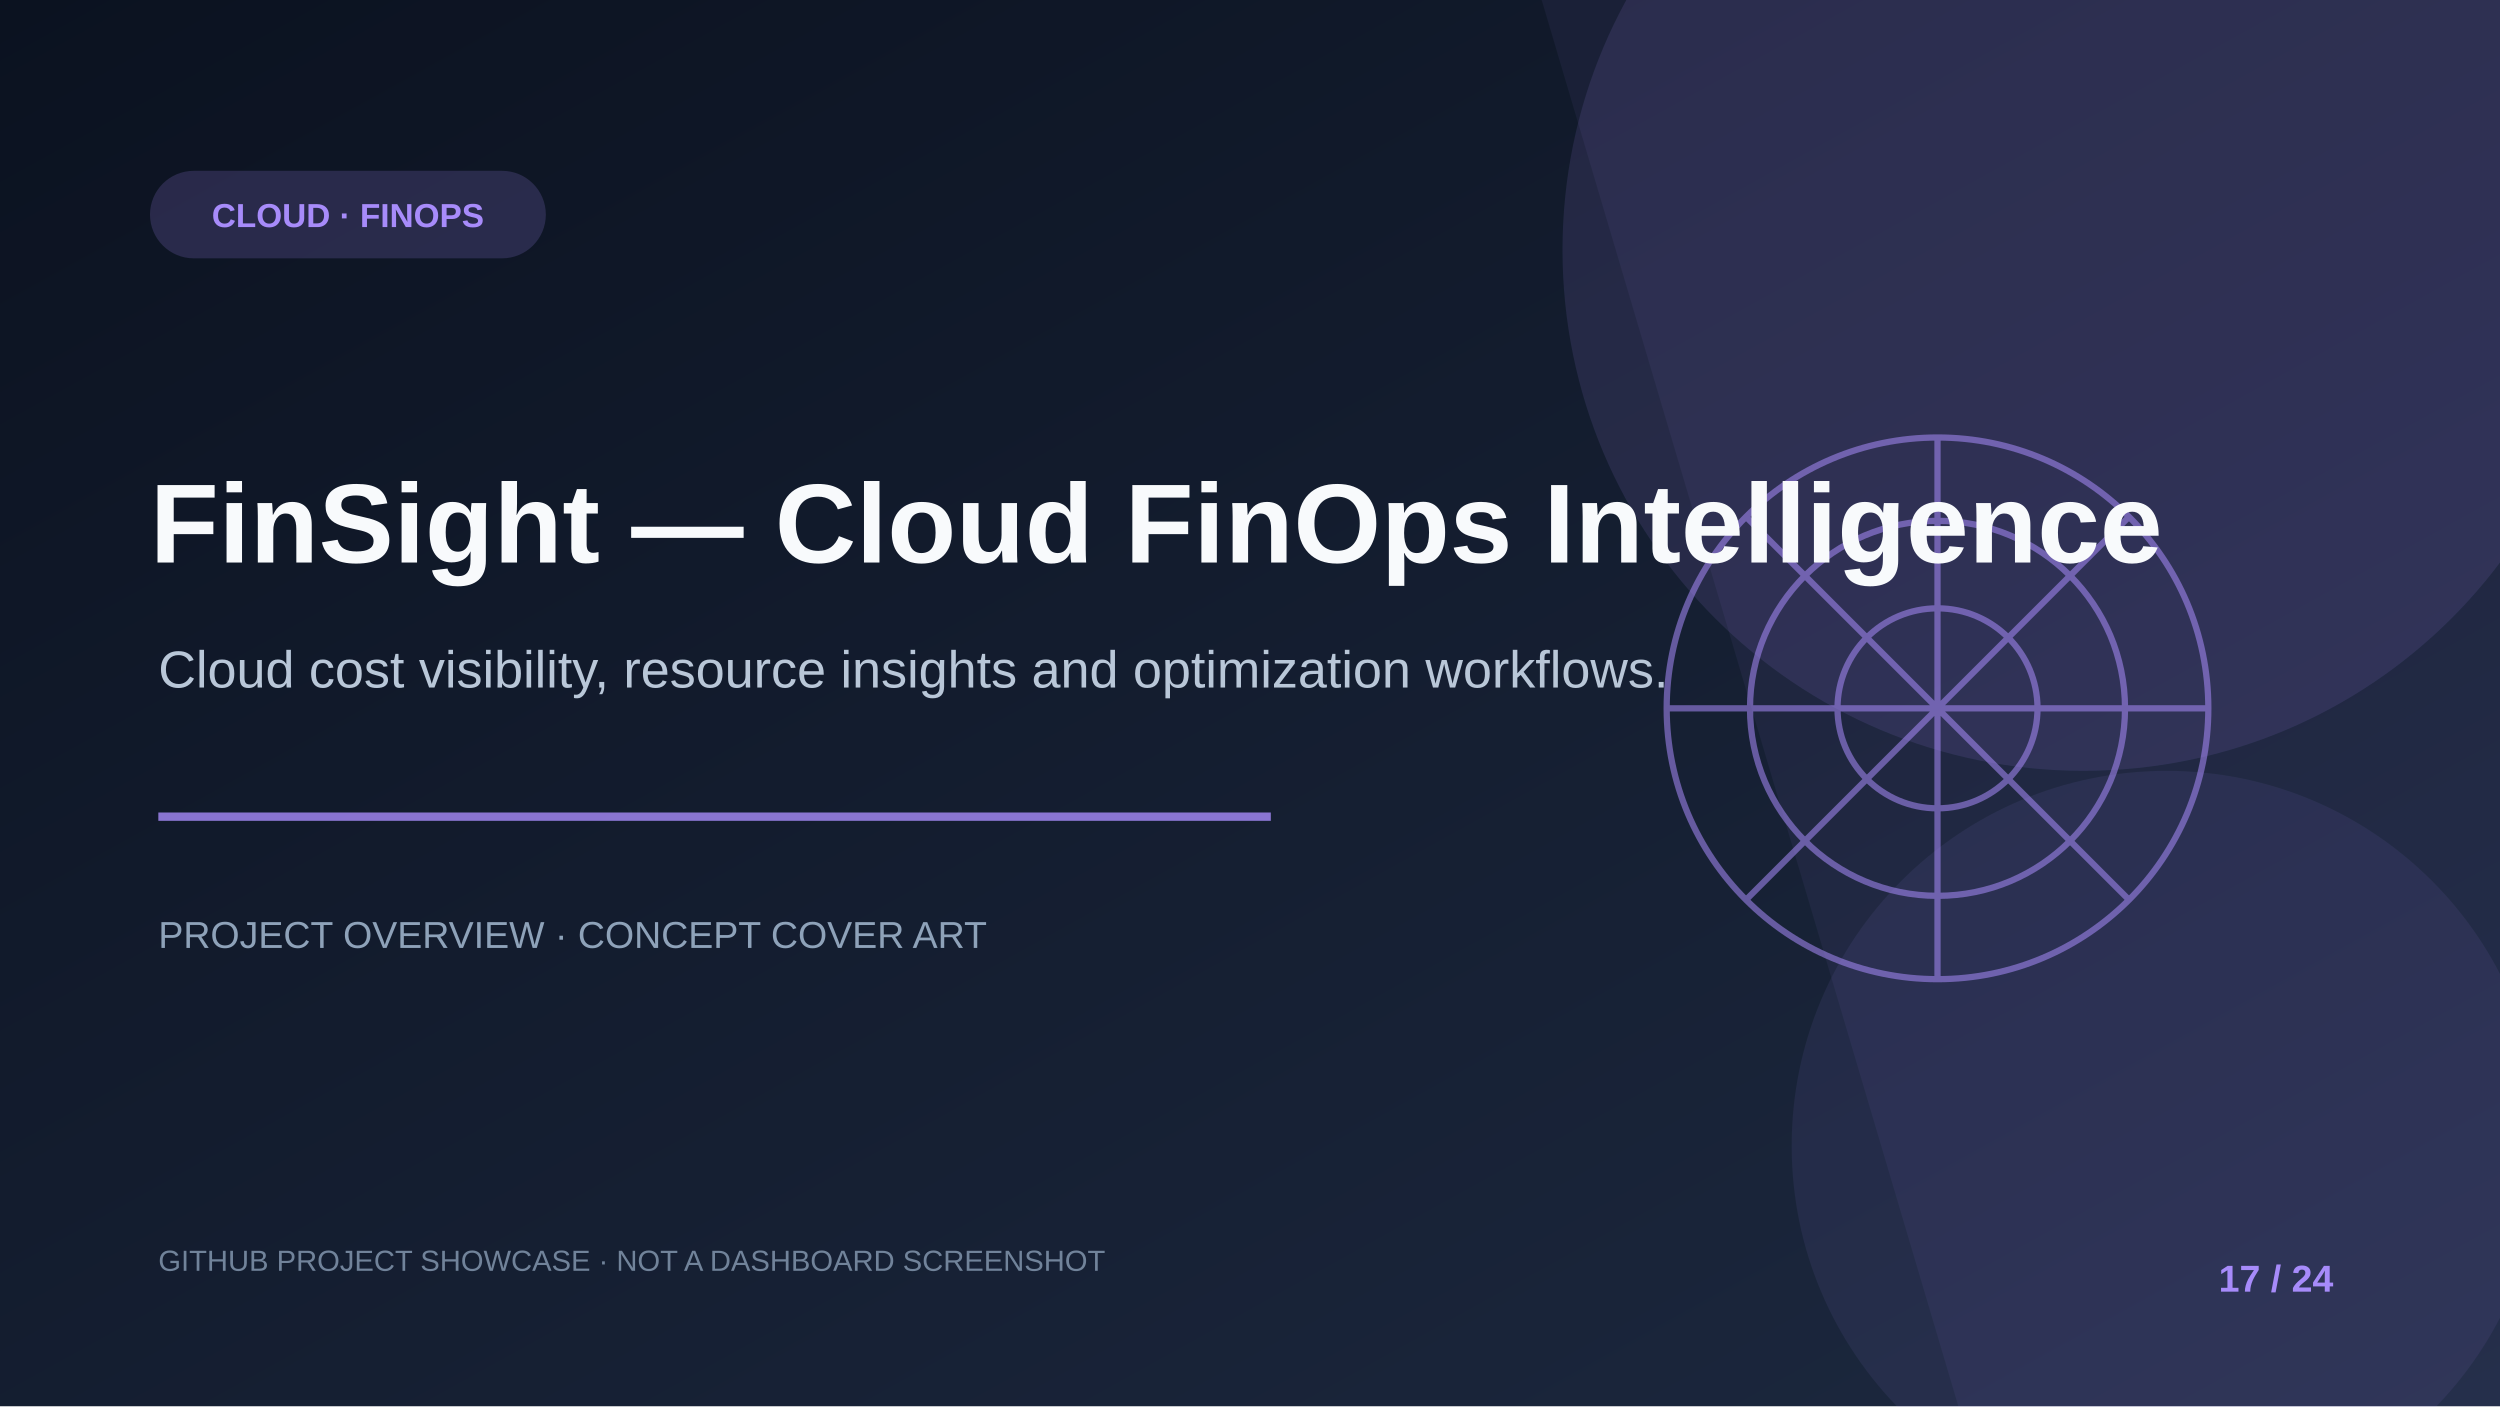
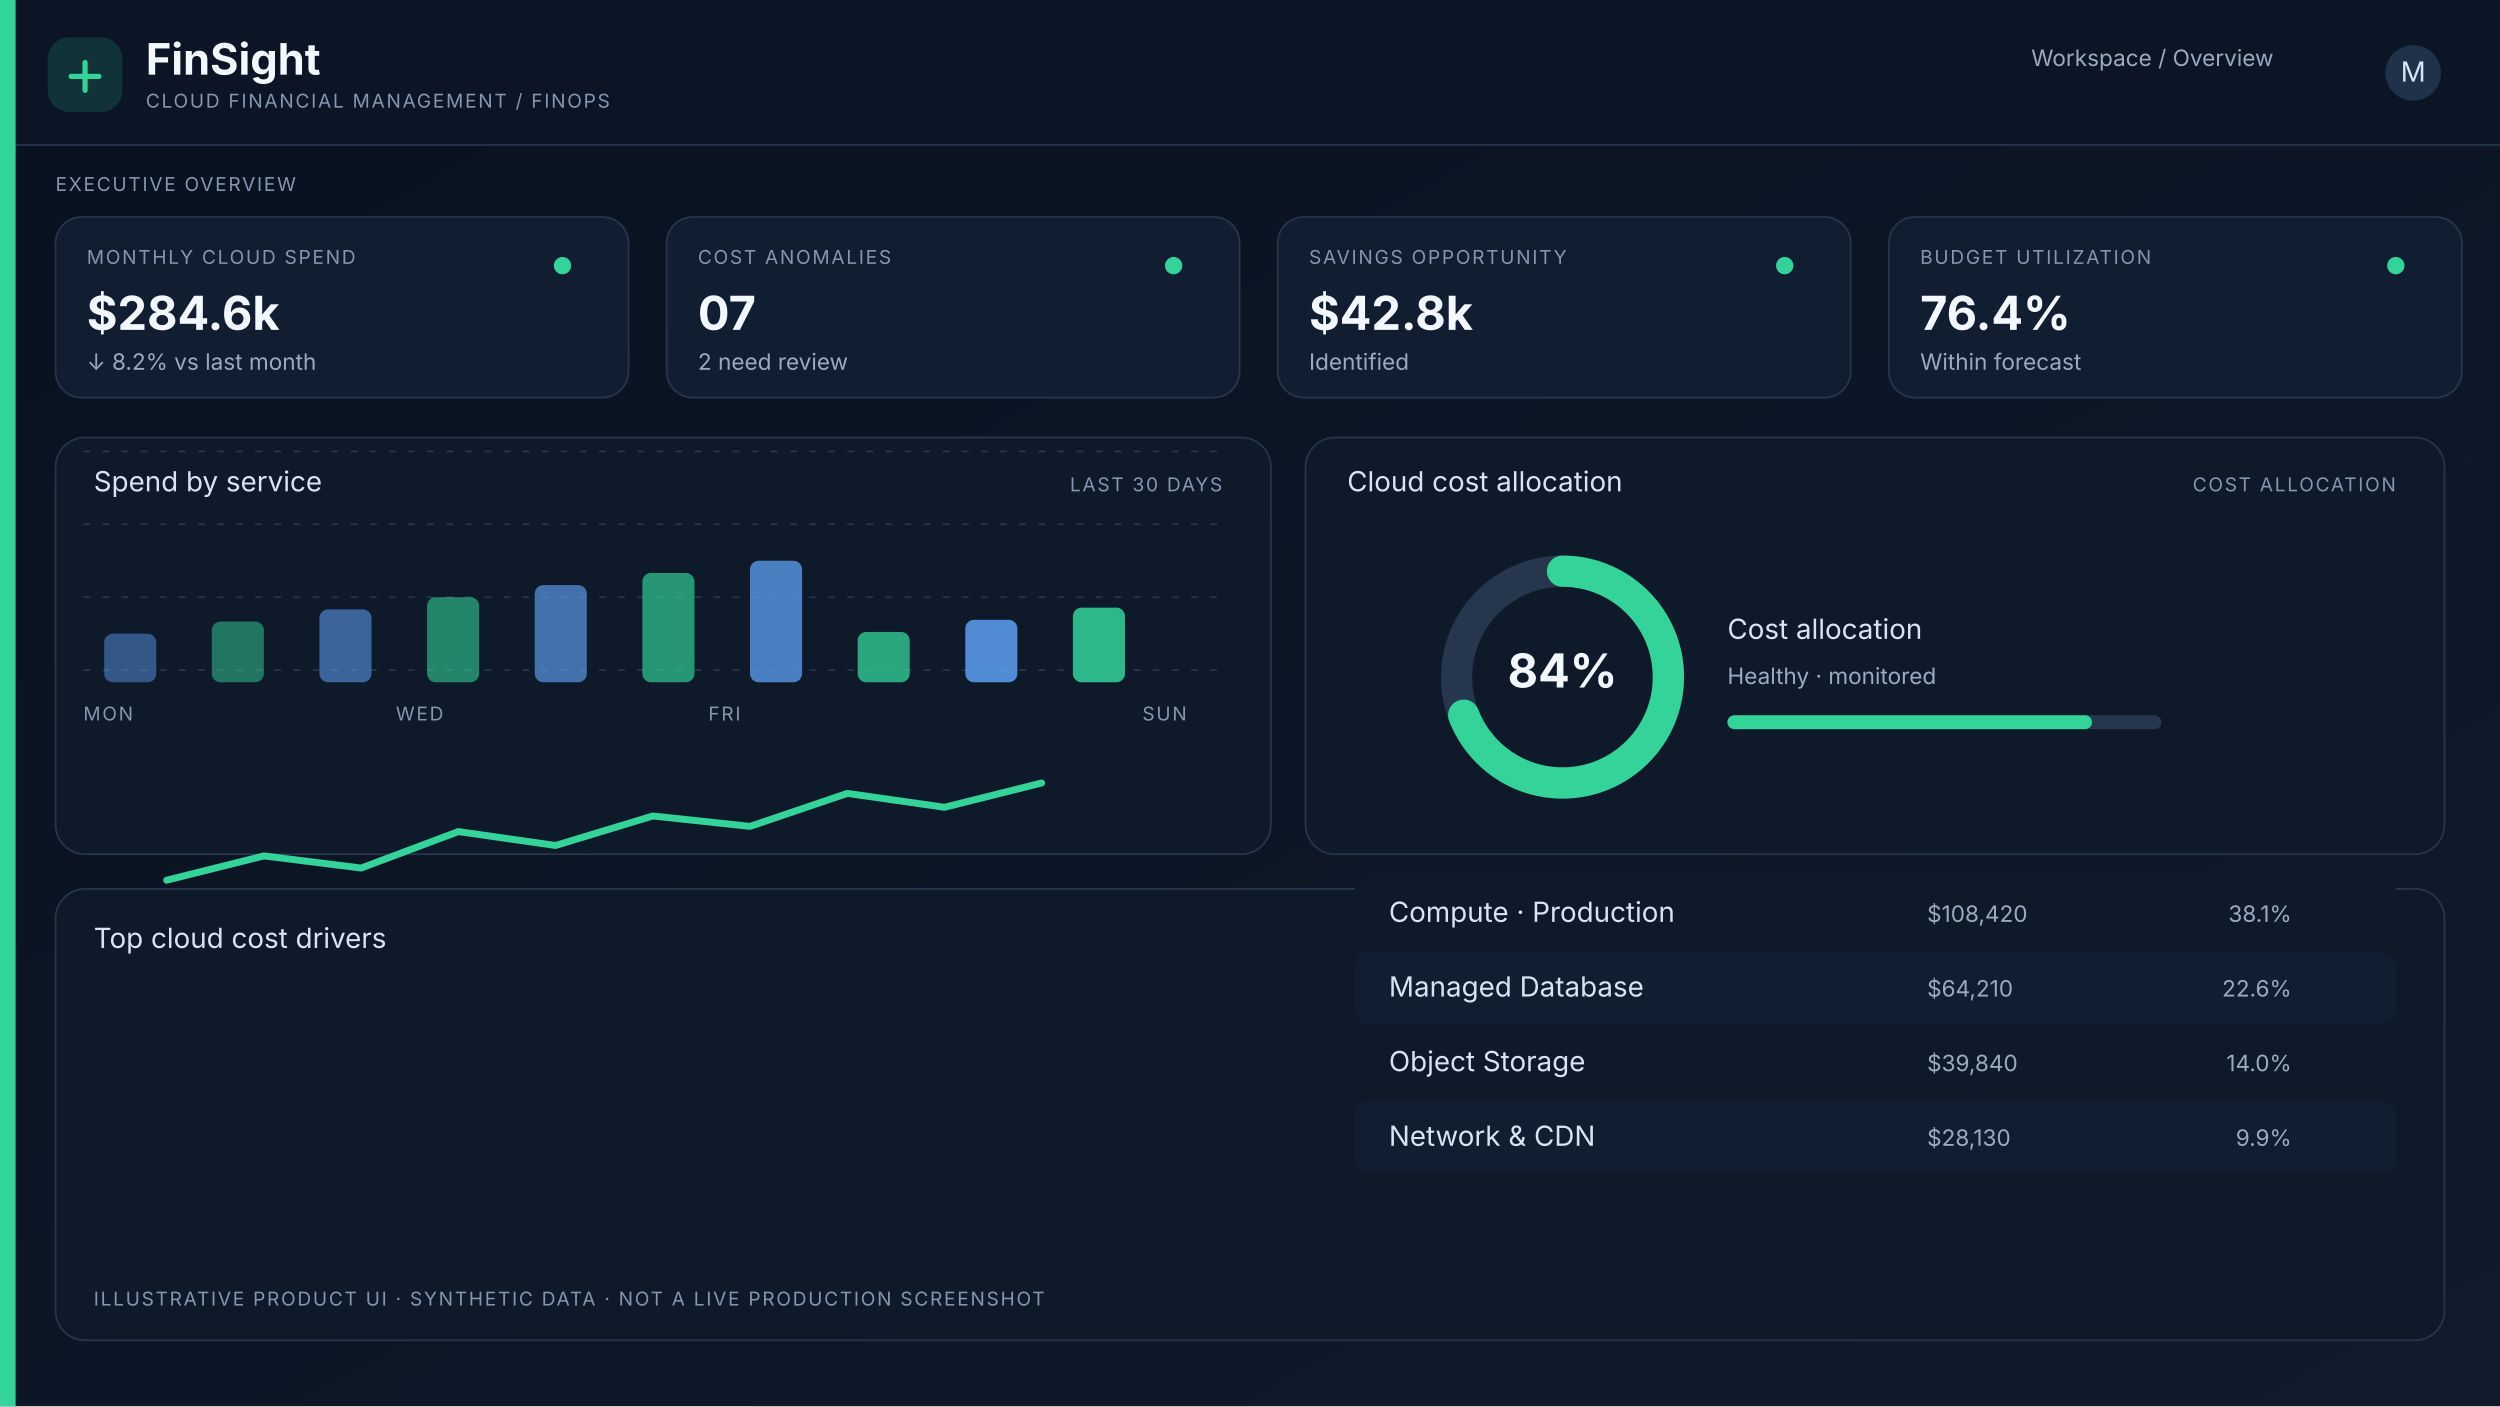
- <svg xmlns="http://www.w3.org/2000/svg" width="1200" height="675" viewBox="0 0 1200 675">
+ <svg xmlns="http://www.w3.org/2000/svg" width="1440" height="810" viewBox="0 0 1440 810" role="img" aria-labelledby="title desc">
  <defs>
-     <linearGradient id="g" x1="0" y1="0" x2="1" y2="1">
-       <stop offset="0" stop-color="#0b1220" />
-       <stop offset="1" stop-color="#1d2940" />
+     <linearGradient id="bg" x2="1" y2="1">
+       <stop stop-color="#08111f" />
+       <stop offset="1" stop-color="#101b2c" />
+     </linearGradient>
+     <linearGradient id="glow">
+       <stop stop-color="#34d399" stop-opacity=".25" />
+       <stop offset="1" stop-color="#60a5fa" stop-opacity=".02" />
    </linearGradient>
  </defs>
-   <rect width="1200" height="675" fill="url(#g)" />
-   <circle cx="1000" cy="120" r="250" fill="#a78bfa" opacity=".12" />
-   <circle cx="1040" cy="550" r="180" fill="#a78bfa" opacity=".08" />
-   <path d="M740 0 L1200 0 L1200 675 L940 675 Z" fill="#a78bfa" opacity=".06" />
-   <g fill="none" stroke="#a78bfa" stroke-width="3" opacity=".55">
-     <circle cx="930" cy="340" r="130" />
-     <circle cx="930" cy="340" r="90" />
-     <circle cx="930" cy="340" r="48" />
-     <path d="M800 340 H1060 M930 210 V470 M838 248 L1022 432 M1022 248 L838 432" />
+   <style>.body{font:16px Inter,Arial,sans-serif;fill:#d8e4f3}.small{font:13px Inter,Arial,sans-serif;fill:#9aabc1}.tiny{font:11px Inter,Arial,sans-serif;fill:#8497b0;letter-spacing:1px}.metric{font: bold 27px Inter,Arial,sans-serif;fill:#f4f8ff}.head{font:bold 25px Inter,Arial,sans-serif;fill:#f4f8ff}.muted{font:13px Inter,Arial,sans-serif;fill:#91a4bc}</style>
+   <rect width="1440" height="810" fill="url(#bg)" />
+   <rect x="0" y="0" width="1440" height="84" fill="#0b1525" />
+   <rect x="0" y="83" width="1440" height="1" fill="#26364d" />
+   <rect x="0" y="0" width="9" height="810" fill="#34d399" />
+   <rect x="28" y="22" width="42" height="42" rx="12" fill="#34d399" opacity=".16" stroke="#34d399" />
+   <path d="M41 44h16M49 36v16" stroke="#34d399" stroke-width="3" stroke-linecap="round" />
+   <text x="84" y="43" class="head">FinSight</text>
+   <text x="84" y="62" class="tiny">CLOUD FINANCIAL MANAGEMENT / FINOPS</text>
+   <text x="1170" y="38" class="small">Workspace  /  Overview</text>
+   <circle cx="1390" cy="42" r="16" fill="#20314a" />
+   <text x="1390" y="47" text-anchor="middle" class="body">M</text>
+   <text x="32" y="110" class="tiny">EXECUTIVE OVERVIEW</text>
+   <g transform="translate(32 125)">
+     <rect width="330" height="104" rx="15" fill="#111d30" stroke="#26364d" />
+     <text x="18" y="27" class="tiny">MONTHLY CLOUD SPEND</text>
+     <text x="18" y="65" class="metric">$284.6k</text>
+     <text x="18" y="88" class="small" fill="#34d399">↓ 8.2% vs last month</text>
+     <circle cx="292" cy="28" r="5" fill="#34d399" />
  </g>
-   <rect x="72" y="82" width="190" height="42" rx="21" fill="#a78bfa" opacity=".18" />
-   <text x="167" y="109" text-anchor="middle" fill="#a78bfa" font-family="Arial" font-size="16" font-weight="700">CLOUD · FINOPS</text>
-   <text x="72" y="270" fill="#f8fafc" font-family="Arial" font-size="54" font-weight="700">FinSight — Cloud FinOps Intelligence</text>
-   <text x="76" y="330" fill="#b9c7d8" font-family="Arial" font-size="25">Cloud cost visibility, resource insights and optimization workflows.</text>
-   <path d="M76 392 H610" stroke="#a78bfa" stroke-width="4" opacity=".8" />
-   <text x="76" y="455" fill="#8ea2b9" font-family="Arial" font-size="18">PROJECT OVERVIEW · CONCEPT COVER ART</text>
-   <text x="76" y="610" fill="#71839a" font-family="Arial" font-size="14">GITHUB PROJECT SHOWCASE · NOT A DASHBOARD SCREENSHOT</text>
-   <text x="1120" y="620" text-anchor="end" fill="#a78bfa" font-family="Arial" font-size="18" font-weight="700">17 / 24</text>
+   <g transform="translate(384 125)">
+     <rect width="330" height="104" rx="15" fill="#111d30" stroke="#26364d" />
+     <text x="18" y="27" class="tiny">COST ANOMALIES</text>
+     <text x="18" y="65" class="metric">07</text>
+     <text x="18" y="88" class="small" fill="#34d399">2 need review</text>
+     <circle cx="292" cy="28" r="5" fill="#34d399" />
+   </g>
+   <g transform="translate(736 125)">
+     <rect width="330" height="104" rx="15" fill="#111d30" stroke="#26364d" />
+     <text x="18" y="27" class="tiny">SAVINGS OPPORTUNITY</text>
+     <text x="18" y="65" class="metric">$42.8k</text>
+     <text x="18" y="88" class="small" fill="#34d399">Identified</text>
+     <circle cx="292" cy="28" r="5" fill="#34d399" />
+   </g>
+   <g transform="translate(1088 125)">
+     <rect width="330" height="104" rx="15" fill="#111d30" stroke="#26364d" />
+     <text x="18" y="27" class="tiny">BUDGET UTILIZATION</text>
+     <text x="18" y="65" class="metric">76.4%</text>
+     <text x="18" y="88" class="small" fill="#34d399">Within forecast</text>
+     <circle cx="292" cy="28" r="5" fill="#34d399" />
+   </g>
+   <rect x="32" y="252" width="700" height="240" rx="17" fill="#0e192a" stroke="#26364d" />
+   <text x="54" y="283" class="body" font-weight="bold">Spend by service</text>
+   <text x="704" y="283" class="tiny" text-anchor="end">LAST 30 DAYS</text>
+   <g transform="translate(48 260)">
+     <line x1="0" y1="0" x2="660" y2="0" stroke="#26364d" stroke-dasharray="4 7" />
+     <line x1="0" y1="42" x2="660" y2="42" stroke="#26364d" stroke-dasharray="4 7" />
+     <line x1="0" y1="84" x2="660" y2="84" stroke="#26364d" stroke-dasharray="4 7" />
+     <line x1="0" y1="126" x2="660" y2="126" stroke="#26364d" stroke-dasharray="4 7" />
+     <rect x="12" y="105" width="30" height="28" rx="5" fill="#60a5fa" opacity="0.45" />
+     <rect x="74" y="98" width="30" height="35" rx="5" fill="#34d399" opacity="0.495" />
+     <rect x="136" y="91" width="30" height="42" rx="5" fill="#60a5fa" opacity="0.54" />
+     <rect x="198" y="84" width="30" height="49" rx="5" fill="#34d399" opacity="0.585" />
+     <rect x="260" y="77" width="30" height="56" rx="5" fill="#60a5fa" opacity="0.63" />
+     <rect x="322" y="70" width="30" height="63" rx="5" fill="#34d399" opacity="0.675" />
+     <rect x="384" y="63" width="30" height="70" rx="5" fill="#60a5fa" opacity="0.72" />
+     <rect x="446" y="104" width="30" height="29" rx="5" fill="#34d399" opacity="0.765" />
+     <rect x="508" y="97" width="30" height="36" rx="5" fill="#60a5fa" opacity="0.81" />
+     <rect x="570" y="90" width="30" height="43" rx="5" fill="#34d399" opacity="0.855" />
+     <polyline points="48,247 104,233 160,240 216,219 272,227 328,210 384,216 440,197 496,205 552,191" fill="none" stroke="#34d399" stroke-width="4" stroke-linecap="round" stroke-linejoin="round" />
+     <text x="0" y="155" class="tiny">MON</text>
+     <text x="180" y="155" class="tiny">WED</text>
+     <text x="360" y="155" class="tiny">FRI</text>
+     <text x="610" y="155" class="tiny">SUN</text>
+   </g>
+   <rect x="752" y="252" width="656" height="240" rx="17" fill="#0e192a" stroke="#26364d" />
+   <text x="776" y="283" class="body" font-weight="bold">Cloud cost allocation</text>
+   <text x="1380" y="283" class="tiny" text-anchor="end">COST ALLOCATION</text>
+   <g transform="translate(790 318)">
+     <circle cx="110" cy="72" r="61" fill="none" stroke="#26364d" stroke-width="18" />
+     <circle cx="110" cy="72" r="61" fill="none" stroke="#34d399" stroke-width="18" stroke-dasharray="265 383" transform="rotate(-90 110 72)" stroke-linecap="round" />
+     <text x="110" y="78" text-anchor="middle" class="metric">84%</text>
+     <text x="205" y="50" class="body">Cost allocation</text>
+     <text x="205" y="76" class="small">Healthy · monitored</text>
+     <rect x="205" y="94" width="250" height="8" rx="4" fill="#26364d" />
+     <rect x="205" y="94" width="210" height="8" rx="4" fill="#34d399" />
+   </g>
+   <rect x="32" y="512" width="1376" height="260" rx="17" fill="#0e192a" stroke="#26364d" />
+   <text x="54" y="546" class="body" font-weight="bold">Top cloud cost drivers</text>
+   <text x="800" y="576" class="tiny">RECORD / ENTITY</text>
+   <text x="1110" y="576" class="tiny">STATUS / VALUE</text>
+   <text x="1380" y="576" text-anchor="end" class="tiny">DETAIL</text>
+   <g transform="translate(0 0)">
+     <rect x="780" y="505" width="600" height="42" rx="9" fill="#0e192a" />
+     <text x="800" y="531" class="body">Compute · Production</text>
+     <text x="1110" y="531" class="small">$108,420</text>
+     <text x="1320" y="531" class="small" text-anchor="end">38.1%</text>
+   </g>
+   <g transform="translate(0 43)">
+     <rect x="780" y="505" width="600" height="42" rx="9" fill="#111d30" />
+     <text x="800" y="531" class="body">Managed Database</text>
+     <text x="1110" y="531" class="small">$64,210</text>
+     <text x="1320" y="531" class="small" text-anchor="end">22.6%</text>
+   </g>
+   <g transform="translate(0 86)">
+     <rect x="780" y="505" width="600" height="42" rx="9" fill="#0e192a" />
+     <text x="800" y="531" class="body">Object Storage</text>
+     <text x="1110" y="531" class="small">$39,840</text>
+     <text x="1320" y="531" class="small" text-anchor="end">14.0%</text>
+   </g>
+   <g transform="translate(0 129)">
+     <rect x="780" y="505" width="600" height="42" rx="9" fill="#111d30" />
+     <text x="800" y="531" class="body">Network &amp; CDN</text>
+     <text x="1110" y="531" class="small">$28,130</text>
+     <text x="1320" y="531" class="small" text-anchor="end">9.9%</text>
+   </g>
+   <text x="54" y="752" class="tiny">ILLUSTRATIVE PRODUCT UI · SYNTHETIC DATA · NOT A LIVE PRODUCTION SCREENSHOT</text>
</svg>
